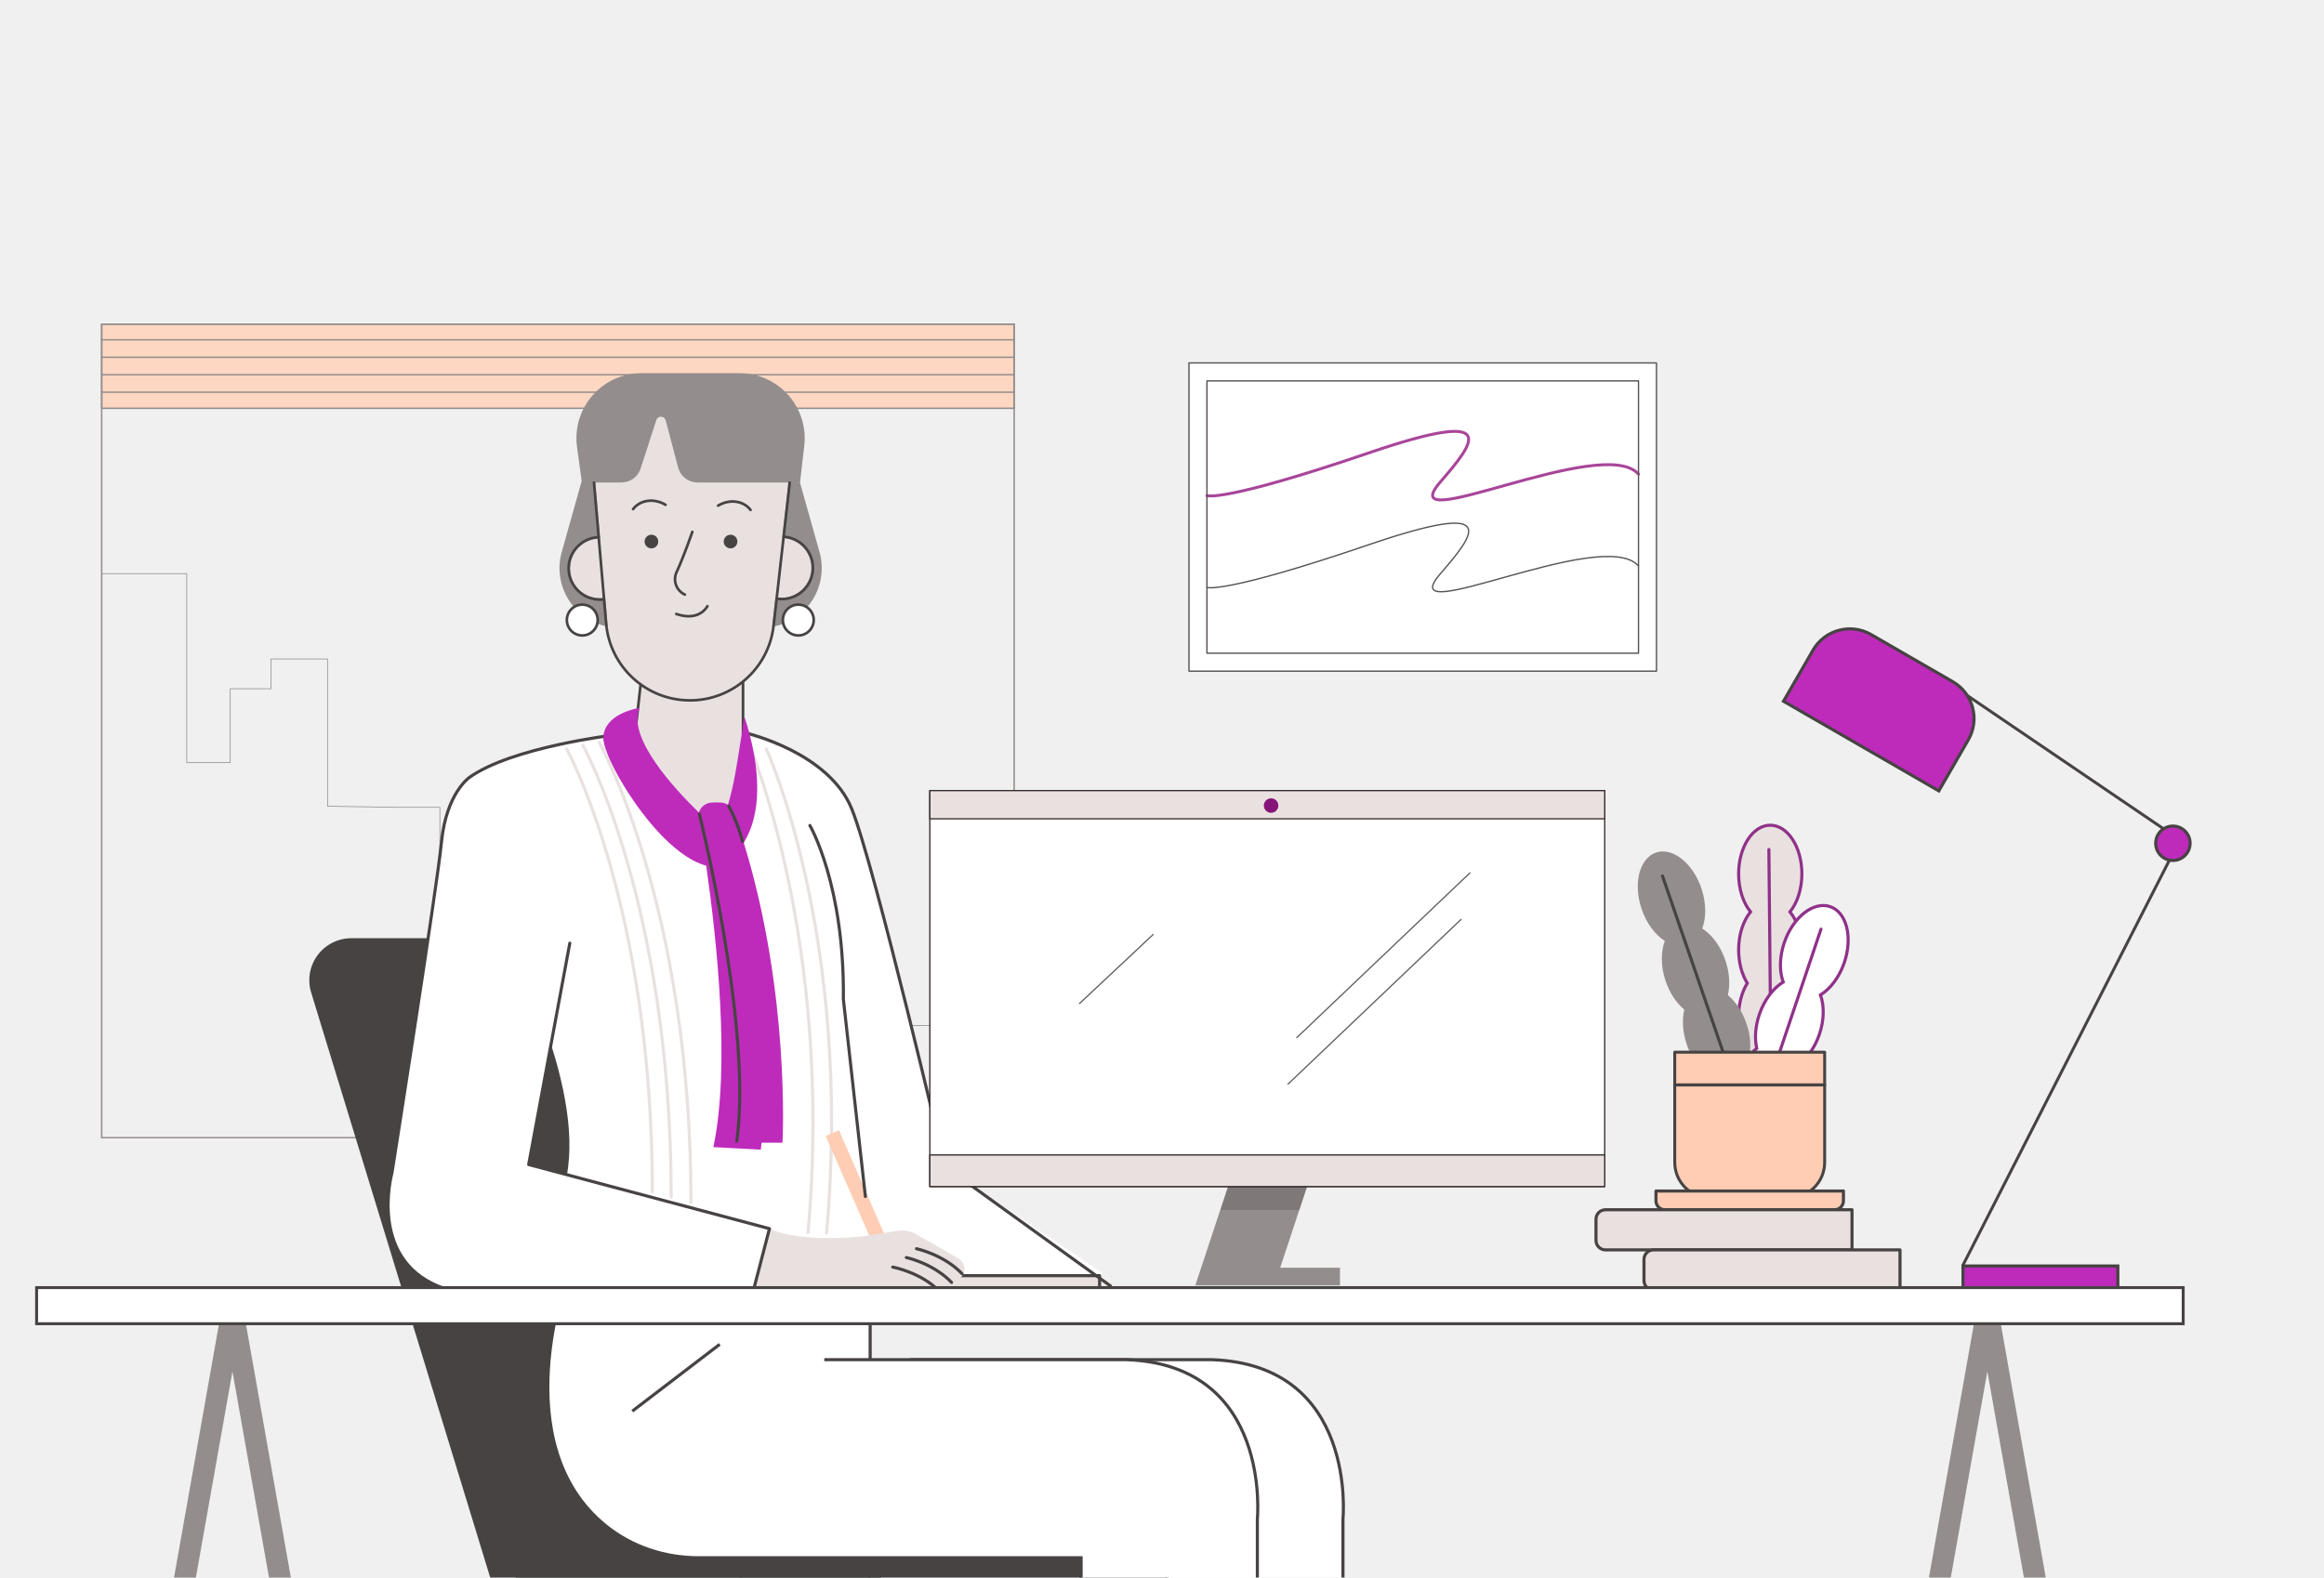
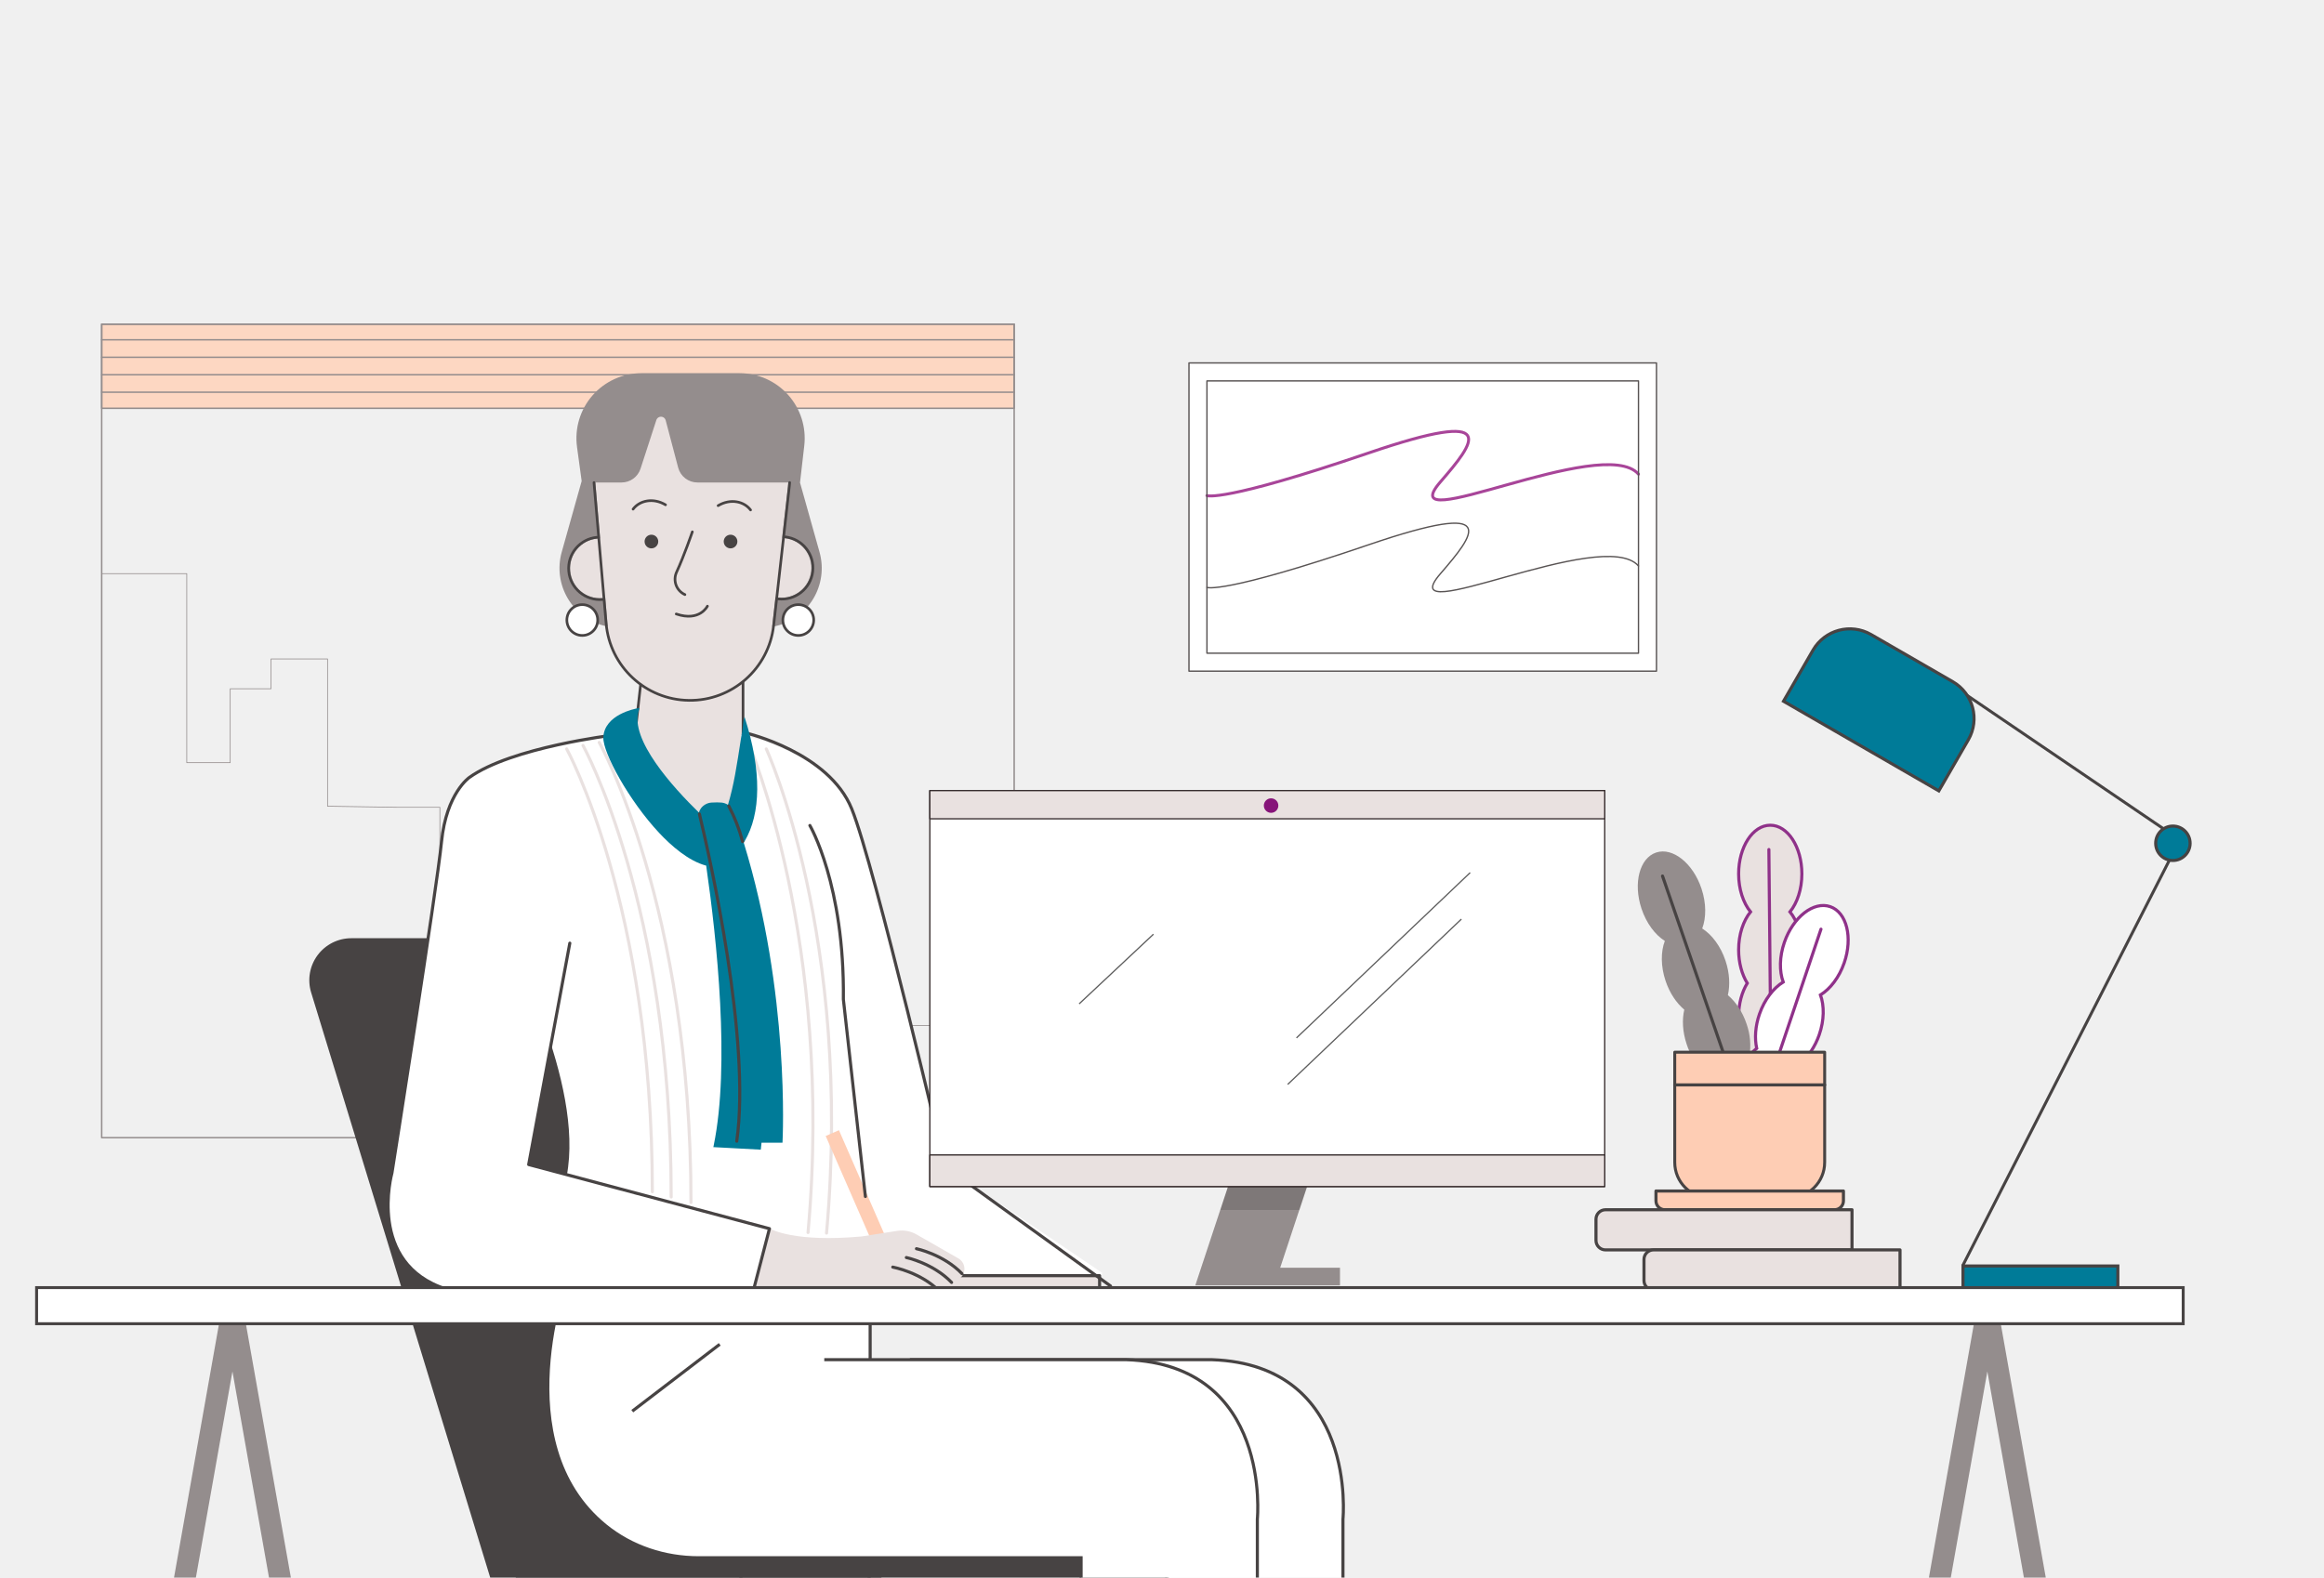
<svg xmlns="http://www.w3.org/2000/svg" width="1584.28" height="1075.734" viewBox="0 0 1584.28 1075.734">
  <defs>
    <clipPath id="clip-path">
      <rect id="Rectangle_650" data-name="Rectangle 650" width="1584.28" height="1066.96" transform="translate(0 -0.003)" fill="none" />
    </clipPath>
    <clipPath id="clip-path-2">
      <rect id="Rectangle_669" data-name="Rectangle 669" width="1584.28" height="1075.734" transform="translate(0 -0.003)" fill="none" />
    </clipPath>
    <clipPath id="clip-path-3">
-       <rect id="Rectangle_659" data-name="Rectangle 659" width="122.522" height="301.187" transform="translate(411.287 482.771)" fill="#be2bbb" />
+       <rect id="Rectangle_659" data-name="Rectangle 659" width="122.522" height="301.187" transform="translate(411.287 482.771)" fill="#007B98" />
    </clipPath>
    <clipPath id="clip-path-4">
      <rect id="Rectangle_660" data-name="Rectangle 660" width="76.167" height="67.385" transform="translate(831.984 757.701)" fill="none" />
    </clipPath>
    <clipPath id="clip-path-5">
      <rect id="Rectangle_1188" data-name="Rectangle 1188" width="319.747" height="211.224" fill="none" />
    </clipPath>
  </defs>
  <g id="Assets" transform="translate(0 0.003)">
    <g id="bmsas-rep_banner">
      <g id="window-group">
        <g id="shades">
          <rect id="Rectangle_651" data-name="Rectangle 651" width="622.039" height="57.365" transform="translate(69.32 221.035)" fill="#fdd7c2" stroke="#948d8d" stroke-linecap="round" stroke-linejoin="round" stroke-width="1" />
          <line id="Line_164" data-name="Line 164" x2="622.186" transform="translate(69.32 231.698)" fill="none" stroke="#948d8d" stroke-linecap="round" stroke-linejoin="round" stroke-width="1" />
          <line id="Line_165" data-name="Line 165" x2="622.186" transform="translate(69.32 243.613)" fill="none" stroke="#948d8d" stroke-linecap="round" stroke-linejoin="round" stroke-width="1" />
          <line id="Line_166" data-name="Line 166" x2="622.186" transform="translate(69.32 255.529)" fill="none" stroke="#948d8d" stroke-linecap="round" stroke-linejoin="round" stroke-width="1" />
          <line id="Line_167" data-name="Line 167" x2="622.186" transform="translate(69.32 267.445)" fill="none" stroke="#948d8d" stroke-linecap="round" stroke-linejoin="round" stroke-width="1" />
        </g>
        <rect id="windowbox" width="622.039" height="554.725" transform="translate(69.32 221.035)" fill="none" stroke="#948d8d" stroke-linecap="round" stroke-linejoin="round" stroke-width="1" />
        <path id="skyline" d="M69.32,391.16h58v128.9h29.623V469.679h27.812V449.323h38.533V549.759l47.109.741H299.87v40.422h95v126.11h48.468V686.981h25.2v-15.51h44.591v14.864h26.051v56.224h42.775v-12.98a30.319,30.319,0,0,1,30.32-30.319h44.807" fill="none" stroke="#948d8d" stroke-linecap="round" stroke-linejoin="round" stroke-width="0.5" />
      </g>
      <line id="Line_168" data-name="Line 168" x2="315.549" transform="translate(341.536 767.821)" fill="none" stroke="#948d8d" stroke-linecap="round" stroke-linejoin="round" stroke-width="1.822" />
      <g id="Group_910" data-name="Group 910">
        <g id="Group_1556" data-name="Group 1556">
          <path id="Path_3514" data-name="Path 3514" d="M282.764,644.825h34a57.981,57.981,0,0,1,57.981,57.981v65.015" fill="none" stroke="#948d8d" stroke-linecap="round" stroke-linejoin="round" stroke-width="1.822" />
          <path id="Path_3516" data-name="Path 3516" d="M485.483,767.821a62.375,62.375,0,0,0-103.477,0Z" fill="none" stroke="#948d8d" stroke-linecap="round" stroke-linejoin="round" stroke-width="1.822" />
        </g>
      </g>
      <g id="bmsas-rep_banner-2" data-name="bmsas-rep_banner">
        <g id="bmsas-rep_banner-3" data-name="bmsas-rep_banner" clip-path="url(#clip-path-2)">
          <path id="Path_3517" data-name="Path 3517" d="M1220.224,621.789c4.943-6.078,8.119-15.416,8.119-25.908,0-18.318-9.652-33.167-21.559-33.167s-21.558,14.849-21.558,33.167c0,10.492,3.176,19.83,8.12,25.908-4.944,6.077-8.12,15.416-8.12,25.908,0,8.816,2.251,16.807,5.9,22.747-3.647,5.94-5.9,13.931-5.9,22.747a44.756,44.756,0,0,0,5.16,21.5,44.759,44.759,0,0,0-5.16,21.5c0,18.317,9.652,33.166,21.558,33.166s21.559-14.849,21.559-33.166a44.757,44.757,0,0,0-5.159-21.5,44.754,44.754,0,0,0,5.159-21.5c0-8.816-2.25-16.807-5.9-22.747,3.648-5.94,5.9-13.931,5.9-22.747,0-10.492-3.176-19.831-8.119-25.908" fill="#e9e1e0" />
          <path id="Path_3518" data-name="Path 3518" d="M1220.224,621.789c4.943-6.078,8.119-15.416,8.119-25.908,0-18.318-9.652-33.167-21.559-33.167s-21.558,14.849-21.558,33.167c0,10.492,3.176,19.83,8.12,25.908-4.944,6.077-8.12,15.416-8.12,25.908,0,8.816,2.251,16.807,5.9,22.747-3.647,5.94-5.9,13.931-5.9,22.747a44.756,44.756,0,0,0,5.16,21.5,44.759,44.759,0,0,0-5.16,21.5c0,18.317,9.652,33.166,21.558,33.166s21.559-14.849,21.559-33.166a44.757,44.757,0,0,0-5.159-21.5,44.754,44.754,0,0,0,5.159-21.5c0-8.816-2.25-16.807-5.9-22.747,3.648-5.94,5.9-13.931,5.9-22.747C1228.343,637.205,1225.167,627.866,1220.224,621.789Z" fill="none" stroke="#8f3189" stroke-miterlimit="10" stroke-width="2.109" />
          <line id="Line_169" data-name="Line 169" x2="1.864" y2="192.367" transform="translate(1205.853 579.297)" fill="#e9e1e0" />
          <line id="Line_170" data-name="Line 170" x2="1.864" y2="192.367" transform="translate(1205.853 579.297)" fill="none" stroke="#8f3189" stroke-linecap="round" stroke-linejoin="round" stroke-width="2.109" />
          <path id="Path_3519" data-name="Path 3519" d="M1160.411,633.135c2.769-7.329,2.829-17.191-.486-27.146-5.79-17.379-19.64-28.416-30.936-24.653s-15.76,20.9-9.971,38.281c3.316,9.954,9.281,17.81,15.893,22.013-2.77,7.329-2.833,17.192.485,27.147,2.786,8.364,7.448,15.233,12.785,19.717-1.582,6.788-1.192,15.081,1.594,23.444a44.764,44.764,0,0,0,11.689,18.765,44.765,44.765,0,0,0,1.9,22.026c5.788,17.378,19.64,28.415,30.936,24.652s15.76-20.9,9.97-38.28a44.763,44.763,0,0,0-11.688-18.765,44.772,44.772,0,0,0-1.9-22.025c-2.787-8.364-7.448-15.234-12.786-19.717,1.583-6.789,1.193-15.081-1.594-23.445-3.317-9.955-9.281-17.811-15.891-22.014" fill="#948d8d" />
          <line id="Line_171" data-name="Line 171" x2="62.569" y2="181.917" transform="translate(1133.346 597.364)" fill="#948d8d" />
          <line id="Line_172" data-name="Line 172" x2="62.569" y2="181.917" transform="translate(1133.346 597.364)" fill="none" stroke="#474343" stroke-linecap="round" stroke-linejoin="round" stroke-width="2.109" />
          <path id="Path_3520" data-name="Path 3520" d="M1241.006,678.459c6.663-4.12,12.726-11.9,16.168-21.812,6.009-17.3,1.761-34.5-9.486-38.4s-25.237,6.956-31.245,24.26c-3.442,9.912-3.505,19.775-.828,27.138-6.664,4.12-12.727,11.9-16.169,21.812-2.892,8.328-3.386,16.615-1.89,23.423-5.393,4.415-10.141,11.226-13.033,19.553a44.775,44.775,0,0,0-2.177,22,44.764,44.764,0,0,0-11.926,18.616c-6.008,17.3-1.761,34.5,9.487,38.4s25.236-6.956,31.245-24.259a44.772,44.772,0,0,0,2.178-22,44.775,44.775,0,0,0,11.925-18.615c2.891-8.328,3.386-16.615,1.89-23.423,5.394-4.416,10.141-11.226,13.032-19.554,3.442-9.912,3.505-19.776.829-27.138" fill="#fff" />
          <path id="Path_3521" data-name="Path 3521" d="M1241.006,678.459c6.663-4.12,12.726-11.9,16.168-21.812,6.009-17.3,1.761-34.5-9.486-38.4s-25.237,6.956-31.245,24.26c-3.442,9.912-3.505,19.775-.828,27.138-6.664,4.12-12.727,11.9-16.169,21.812-2.892,8.328-3.386,16.615-1.89,23.423-5.393,4.415-10.141,11.226-13.033,19.553a44.775,44.775,0,0,0-2.177,22,44.764,44.764,0,0,0-11.926,18.616c-6.008,17.3-1.761,34.5,9.487,38.4s25.236-6.956,31.245-24.259a44.772,44.772,0,0,0,2.178-22,44.775,44.775,0,0,0,11.925-18.615c2.891-8.328,3.386-16.615,1.89-23.423,5.394-4.416,10.141-11.226,13.032-19.554C1243.619,695.685,1243.682,685.821,1241.006,678.459Z" fill="none" stroke="#8f3189" stroke-miterlimit="10" stroke-width="2.109" />
          <line id="Line_173" data-name="Line 173" x1="61.339" y2="182.335" transform="translate(1180.029 633.605)" fill="#e9e1e0" />
          <line id="Line_174" data-name="Line 174" x1="61.339" y2="182.335" transform="translate(1180.029 633.605)" fill="none" stroke="#8f3189" stroke-linecap="round" stroke-linejoin="round" stroke-width="2.109" />
          <path id="Path_3522" data-name="Path 3522" d="M1219.65,816.852h-53.741a24.229,24.229,0,0,1-24.229-24.229V717.481h102.2v75.142a24.229,24.229,0,0,1-24.229,24.229" fill="#fecdb4" />
          <path id="Path_3523" data-name="Path 3523" d="M1219.65,816.852h-53.741a24.229,24.229,0,0,1-24.229-24.229V717.481h102.2v75.142A24.229,24.229,0,0,1,1219.65,816.852Z" fill="none" stroke="#474343" stroke-linecap="round" stroke-linejoin="round" stroke-width="2" />
          <line id="Line_175" data-name="Line 175" x2="102.2" transform="translate(1141.68 739.809)" fill="#fff" />
          <line id="Line_176" data-name="Line 176" x2="102.2" transform="translate(1141.68 739.809)" fill="none" stroke="#474343" stroke-linecap="round" stroke-linejoin="round" stroke-width="2.109" />
          <path id="Path_3524" data-name="Path 3524" d="M1250.62,824.923H1134.939a6.06,6.06,0,0,1-6.06-6.06v-6.72h127.8v6.72a6.06,6.06,0,0,1-6.06,6.06" fill="#fecdb4" />
          <path id="Path_3525" data-name="Path 3525" d="M1250.62,824.923H1134.939a6.06,6.06,0,0,1-6.06-6.06v-6.72h127.8v6.72A6.06,6.06,0,0,1,1250.62,824.923Z" fill="none" stroke="#474343" stroke-linecap="round" stroke-linejoin="round" stroke-width="2.109" />
          <path id="Path_3526" data-name="Path 3526" d="M1262.52,852.309H1094.475a6.493,6.493,0,0,1-6.492-6.493v-14.4a6.493,6.493,0,0,1,6.492-6.493H1262.52Z" fill="#e9e1e0" />
          <path id="Path_3527" data-name="Path 3527" d="M1262.52,852.309H1094.475a6.493,6.493,0,0,1-6.492-6.493v-14.4a6.493,6.493,0,0,1,6.492-6.493H1262.52Z" fill="none" stroke="#474343" stroke-linecap="round" stroke-linejoin="round" stroke-width="2.109" />
          <path id="Path_3528" data-name="Path 3528" d="M1295.246,879.7H1127.2a6.492,6.492,0,0,1-6.492-6.493V858.8a6.492,6.492,0,0,1,6.492-6.493h168.045Z" fill="#e9e1e0" />
          <path id="Path_3529" data-name="Path 3529" d="M1295.246,879.7H1127.2a6.492,6.492,0,0,1-6.492-6.493V858.8a6.492,6.492,0,0,1,6.492-6.493h168.045Z" fill="none" stroke="#474343" stroke-linecap="round" stroke-linejoin="round" stroke-width="2.109" />
          <rect id="Rectangle_654" data-name="Rectangle 654" width="105.563" height="16.421" transform="translate(1338.175 863.274)" fill="#fff" />
-           <rect id="Rectangle_655" data-name="Rectangle 655" width="105.563" height="16.421" transform="translate(1338.175 863.274)" fill="#be2bbb" stroke="#474343" stroke-miterlimit="10" stroke-width="2.109" />
+           <rect id="Rectangle_655" data-name="Rectangle 655" width="105.563" height="16.421" transform="translate(1338.175 863.274)" fill="#007B98" stroke="#474343" stroke-miterlimit="10" stroke-width="2.109" />
          <path id="Path_3530" data-name="Path 3530" d="M1338.091,862.867l147.872-290.189L1309.206,452.6" fill="none" stroke="#474343" stroke-miterlimit="10" stroke-width="2" />
          <path id="Path_3531" data-name="Path 3531" d="M1493,575.024a11.729,11.729,0,1,1-11.729-11.729A11.729,11.729,0,0,1,1493,575.024" fill="#fff" />
-           <path id="Path_3532" data-name="Path 3532" d="M1493,575.024a11.729,11.729,0,1,1-11.729-11.729A11.729,11.729,0,0,1,1493,575.024Z" fill="#be2bbb" stroke="#474343" stroke-miterlimit="10" stroke-width="2.109" />
-           <path id="Path_3533" data-name="Path 3533" d="M1321.7,539.3l-105.882-61.131,20.123-34.856a28.988,28.988,0,0,1,39.595-10.609l55.678,32.145a28.987,28.987,0,0,1,10.609,39.6Z" fill="#be2bbb" />
+           <path id="Path_3532" data-name="Path 3532" d="M1493,575.024a11.729,11.729,0,1,1-11.729-11.729A11.729,11.729,0,0,1,1493,575.024Z" fill="#007B98" stroke="#474343" stroke-miterlimit="10" stroke-width="2.109" />
+           <path id="Path_3533" data-name="Path 3533" d="M1321.7,539.3l-105.882-61.131,20.123-34.856a28.988,28.988,0,0,1,39.595-10.609l55.678,32.145a28.987,28.987,0,0,1,10.609,39.6Z" fill="#007B98" />
          <path id="Path_3534" data-name="Path 3534" d="M1321.7,539.3l-105.882-61.131,20.123-34.856a28.988,28.988,0,0,1,39.595-10.609l55.678,32.145a28.987,28.987,0,0,1,10.609,39.6Z" fill="none" stroke="#474343" stroke-miterlimit="10" stroke-width="2.109" />
          <rect id="Rectangle_656" data-name="Rectangle 656" width="87.417" height="65.563" transform="translate(505.101 1074.473)" fill="#fff" />
          <rect id="Rectangle_657" data-name="Rectangle 657" width="87.417" height="65.563" transform="translate(505.101 1074.473)" fill="none" stroke="#474343" stroke-miterlimit="10" stroke-width="2.109" />
          <path id="Path_3535" data-name="Path 3535" d="M433.111,639.768H239.5A28.646,28.646,0,0,0,212.112,676.8l132.445,432.869H611.065L481.577,675.88a50.579,50.579,0,0,0-48.466-36.112" fill="#474343" />
          <path id="Path_3536" data-name="Path 3536" d="M785.32,1109.665H351.609v-49.094H785.32a11.639,11.639,0,0,1,11.639,11.639v25.816a11.639,11.639,0,0,1-11.639,11.639" fill="#474343" />
          <path id="Path_3537" data-name="Path 3537" d="M795.348,1062.237v259.976H915.5V1035.874s10.3-105.2-89.257-108.707H620.267" fill="#fff" />
          <path id="Path_3538" data-name="Path 3538" d="M795.348,1062.237v259.976H915.5V1035.874s10.3-105.2-89.257-108.707H620.267" fill="none" stroke="#474343" stroke-miterlimit="10" stroke-width="2.109" />
          <path id="Path_3539" data-name="Path 3539" d="M593.188,927.117v-56l-206.362-1.744s-43.275,114.412,25.809,170.823c17.984,14.685,40.664,22.046,63.688,22.046H736.987v259.975H857.141V1035.875s10.3-105.2-89.257-108.708H561.907" fill="#fff" />
          <path id="Path_3540" data-name="Path 3540" d="M593.188,927.117v-56l-206.362-1.744s-43.275,114.412,25.809,170.823c17.984,14.685,40.664,22.046,63.688,22.046H736.987v259.975H857.141V1035.875s10.3-105.2-89.257-108.708H561.907" fill="none" stroke="#474343" stroke-miterlimit="10" stroke-width="2.109" />
          <line id="Line_177" data-name="Line 177" x1="59.614" y2="45.587" transform="translate(431.022 916.684)" fill="#fff" />
          <line id="Line_178" data-name="Line 178" x1="59.614" y2="45.587" transform="translate(431.022 916.684)" fill="none" stroke="#474343" stroke-miterlimit="10" stroke-width="2.109" />
          <path id="Path_3541" data-name="Path 3541" d="M535.319,366.108h-.007a.137.137,0,0,0-.02,0h0l-1.085-.118,3.859-34.234a57.372,57.372,0,0,0-57.011-63.8H462.184a57.372,57.372,0,0,0-57.16,62.3l3.105,36.016-1.074.106a21.281,21.281,0,0,0,3.723,42.4l1.006-.092,1.418,16.453a57.276,57.276,0,0,0,23.508,41.523l-4.555,39.387,59.716,75.6L506.532,512.9v-48.16a57.265,57.265,0,0,0,20.84-38.1l2.068-18.351,1.11.118v0a21.28,21.28,0,0,0,4.769-42.291" fill="#e9e1e0" />
          <path id="Path_3542" data-name="Path 3542" d="M557.818,376.716,544.164,328.1h.418l2.8-24.276a43.47,43.47,0,0,0-43.184-48.45H437.321a43.47,43.47,0,0,0-43.071,49.34l3.187,23.386-13.655,48.619a39.645,39.645,0,0,0,29.532,49.4c-.034-.328-.083-.652-.112-.983l-1.418-16.452-1.006.092a21.282,21.282,0,0,1-3.723-42.4l1.074-.1-3.1-36.017c-.063-.721-.093-1.437-.128-2.155h18.835a12.68,12.68,0,0,0,12.059-8.76l10.781-33.172a4.22,4.22,0,0,1,8.093.228l8.515,32.26a12.68,12.68,0,0,0,12.26,9.444h62.911c-.059,1.213-.147,2.43-.285,3.655l-3.859,34.233,1.085.119h0a.137.137,0,0,0,.02,0h.007A21.28,21.28,0,0,1,530.55,408.4v0l-1.11-.118L527.409,426.3a39.644,39.644,0,0,0,30.409-49.587" fill="#948d8d" />
          <path id="Path_3543" data-name="Path 3543" d="M557.818,376.716,544.164,328.1h.418l2.8-24.276a43.47,43.47,0,0,0-43.184-48.45H437.321a43.47,43.47,0,0,0-43.071,49.34l3.187,23.386-13.655,48.619a39.645,39.645,0,0,0,29.532,49.4c-.034-.328-.083-.652-.112-.983l-1.418-16.452-1.006.092a21.282,21.282,0,0,1-3.723-42.4l1.074-.1-3.1-36.017c-.063-.721-.093-1.437-.128-2.155h18.835a12.68,12.68,0,0,0,12.059-8.76l10.781-33.172a4.22,4.22,0,0,1,8.093.228l8.515,32.26a12.68,12.68,0,0,0,12.26,9.444h62.911c-.059,1.213-.147,2.43-.285,3.655l-3.859,34.233,1.085.119h0a.137.137,0,0,0,.02,0h.007A21.28,21.28,0,0,1,530.55,408.4v0l-1.11-.118L527.409,426.3A39.644,39.644,0,0,0,557.818,376.716Z" fill="none" stroke="#948d8d" stroke-miterlimit="10" stroke-width="1.797" />
          <path id="Path_3544" data-name="Path 3544" d="M497.086,364.707a4.659,4.659,0,1,1-3.632,5.5,4.66,4.66,0,0,1,3.632-5.5m-57.576,5.5a4.659,4.659,0,1,0,3.632-5.5,4.659,4.659,0,0,0-3.632,5.5" fill="#474343" />
          <path id="Path_3545" data-name="Path 3545" d="M554.712,422.806A10.512,10.512,0,1,1,544.2,412.293a10.512,10.512,0,0,1,10.513,10.513M396.939,412.293a10.512,10.512,0,1,0,10.513,10.513,10.513,10.513,0,0,0-10.513-10.513" fill="#fff" />
          <path id="Path_3546" data-name="Path 3546" d="M554.712,422.806A10.512,10.512,0,1,1,544.2,412.293,10.512,10.512,0,0,1,554.712,422.806ZM396.939,412.293a10.512,10.512,0,1,0,10.513,10.513A10.513,10.513,0,0,0,396.939,412.293Z" fill="none" stroke="#474343" stroke-linecap="round" stroke-linejoin="round" stroke-width="1.797" />
          <path id="Path_3547" data-name="Path 3547" d="M505.294,552.612,506.53,512.9V465.182" fill="none" stroke="#474343" stroke-linecap="round" stroke-miterlimit="10" stroke-width="1.797" />
          <path id="Path_3548" data-name="Path 3548" d="M436.709,466.824l-5.1,45.521L441.2,542.2" fill="none" stroke="#474343" stroke-linecap="round" stroke-miterlimit="10" stroke-width="1.797" />
          <path id="Path_3549" data-name="Path 3549" d="M538.307,329.043c-.059.9-.14,1.806-.241,2.709l-10.694,94.882a57.371,57.371,0,0,1-114.17-1.5l-8.177-94.882q-.053-.606-.092-1.21" fill="none" stroke="#474343" stroke-linecap="round" stroke-miterlimit="10" stroke-width="1.797" />
          <path id="Path_3550" data-name="Path 3550" d="M471.965,362.659s-5.566,16.284-10.736,27.465a11.529,11.529,0,0,0,5.681,15.338h0" fill="none" stroke="#474343" stroke-linecap="round" stroke-linejoin="round" stroke-width="1.797" />
          <path id="Path_3551" data-name="Path 3551" d="M482.253,413.329s-5.212,10.817-21.263,5.341" fill="none" stroke="#474343" stroke-linecap="round" stroke-linejoin="round" stroke-width="1.797" />
          <path id="Path_3552" data-name="Path 3552" d="M489.539,344.79c8.478-5.015,17.7-2.946,22.13,2.959" fill="none" stroke="#474343" stroke-linecap="round" stroke-linejoin="round" stroke-width="1.797" />
          <path id="Path_3553" data-name="Path 3553" d="M453.7,344.225c-8.478-5.015-17.7-2.946-22.13,2.959" fill="none" stroke="#474343" stroke-linecap="round" stroke-linejoin="round" stroke-width="1.797" />
          <path id="Path_3554" data-name="Path 3554" d="M535.292,366.1a21.281,21.281,0,1,1-4.784,42.293" fill="none" stroke="#474343" stroke-linecap="round" stroke-linejoin="round" stroke-width="1.797" />
          <path id="Path_3555" data-name="Path 3555" d="M407.056,366.375a21.281,21.281,0,1,0,3.722,42.4" fill="none" stroke="#474343" stroke-linecap="round" stroke-linejoin="round" stroke-width="1.797" />
          <path id="Path_3556" data-name="Path 3556" d="M344.891,641.922S397.57,738.5,385.279,801.716s-23.706,93.067-23.706,93.067l231.266-.878s4.223-160.245-4.8-229.4c-8.636-66.2-32.62-103.616-32.62-103.616S443.171,572.4,400,584.874s-55.106,57.048-55.106,57.048" fill="#fff" />
          <path id="Path_3557" data-name="Path 3557" d="M344.891,641.922S397.57,738.5,385.279,801.716s-23.706,93.067-23.706,93.067l231.266-.878s4.223-160.245-4.8-229.4c-8.636-66.2-32.62-103.616-32.62-103.616S443.171,572.4,400,584.874,344.891,641.922,344.891,641.922Z" fill="none" stroke="#474343" stroke-linecap="round" stroke-miterlimit="10" stroke-width="2.109" />
          <path id="Path_3558" data-name="Path 3558" d="M552.1,562.9s23.706,40.388,22.828,118.529l21.888,195.986a550.789,550.789,0,0,0,94.884.683l55.152,21.07,4.462-31.235L644.285,795.57s-47.969-205.215-63.642-243.984-75.65-50.469-75.65-50.469c4.236,29.319-7.34,63.482-18.123,64.853-23.724,3.015-68.731-64.7-68.731-64.7s-69.291,8.249-98.162,28.871c0,0-15.673,10.724-18.973,43.72s-33.82,226.02-33.82,226.02-17.323,61.867,37.12,79.189H513.826l10.724-41.244L360.4,794.1l28.046-150.956" fill="#fff" />
          <path id="Path_3559" data-name="Path 3559" d="M522.384,510.684s59.1,128.229,41.074,330.148" fill="none" stroke="#e9e1e0" stroke-linecap="round" stroke-miterlimit="10" stroke-width="2.109" />
          <path id="Path_3560" data-name="Path 3560" d="M386.309,510.684S444.7,616.876,444.7,812.65" fill="none" stroke="#e9e1e0" stroke-linecap="round" stroke-miterlimit="10" stroke-width="2.109" />
          <path id="Path_3561" data-name="Path 3561" d="M397.424,508.327s60.115,107.985,60.115,307.891" fill="none" stroke="#e9e1e0" stroke-linecap="round" stroke-miterlimit="10" stroke-width="2.109" />
          <path id="Path_3562" data-name="Path 3562" d="M408.49,506.249S471.048,617.275,471.048,820" fill="none" stroke="#e9e1e0" stroke-linecap="round" stroke-miterlimit="10" stroke-width="2.109" />
          <path id="Path_3563" data-name="Path 3563" d="M510.077,506.249s58.542,135.078,40.766,334.191" fill="none" stroke="#e9e1e0" stroke-linecap="round" stroke-miterlimit="10" stroke-width="2.109" />
          <rect id="Rectangle_658" data-name="Rectangle 658" width="9.864" height="102.08" transform="translate(562.878 774.637) rotate(-23.594)" fill="#fecdb4" />
          <path id="Path_3564" data-name="Path 3564" d="M606.405,869.867H749.593v8.876H602.822V873.45a3.583,3.583,0,0,1,3.583-3.583" fill="#e9e1e0" />
          <path id="Path_3565" data-name="Path 3565" d="M606.405,869.867H749.593v8.876H602.822V873.45A3.583,3.583,0,0,1,606.405,869.867Z" fill="none" stroke="#474343" stroke-linecap="round" stroke-linejoin="round" stroke-width="2.109" />
          <path id="Path_3566" data-name="Path 3566" d="M514.624,879.686l10.8-41.6s16.262,9.3,62.065,5.03l24.084-3.778a20.329,20.329,0,0,1,13.264,2.448L653.306,858.1a8.255,8.255,0,0,1,.708,13.867l-13.393,9.615s-127.708-2.176-126-1.9" fill="#e9e1e0" />
          <path id="Path_3567" data-name="Path 3567" d="M608.6,864.031s19.434,3.592,32.078,16.743" fill="none" stroke="#474343" stroke-linecap="round" stroke-miterlimit="10" stroke-width="2.109" />
          <path id="Path_3568" data-name="Path 3568" d="M617.861,857.517s18.2,3.833,30.843,16.984" fill="none" stroke="#474343" stroke-linecap="round" stroke-miterlimit="10" stroke-width="2.109" />
          <path id="Path_3569" data-name="Path 3569" d="M624.758,851.492s18.392,3.865,31.036,17.016" fill="none" stroke="#474343" stroke-linecap="round" stroke-miterlimit="10" stroke-width="2.109" />
          <path id="Path_3570" data-name="Path 3570" d="M757.032,876.9,644.285,795.57s-47.969-205.215-63.642-243.985-72.062-51.719-72.062-51.719c4.236,29.319-10.928,64.733-21.711,66.1-23.724,3.016-68.731-64.7-68.731-64.7s-69.291,8.249-98.162,28.871c0,0-15.673,10.724-18.972,43.719s-33.821,226.021-33.821,226.021-17.323,61.866,37.12,79.189H513.826l10.724-41.244L360.4,794.1l28.046-150.955" fill="none" stroke="#474343" stroke-linecap="round" stroke-linejoin="round" stroke-width="2.109" />
          <path id="Path_3571" data-name="Path 3571" d="M552.1,562.9s23.706,40.388,22.828,118.529L589.94,815.884" fill="none" stroke="#474343" stroke-linecap="round" stroke-linejoin="round" stroke-width="2.109" />
          <g id="Group_913" data-name="Group 913" style="isolation: isolate">
            <g id="Group_912" data-name="Group 912">
              <g id="Group_911" data-name="Group 911" clip-path="url(#clip-path-3)">
-                 <path id="Path_3572" data-name="Path 3572" d="M507,574.581c.209-.333.426-.639.63-.985,10.982-18.563,11.919-47.473-.074-84.735-1.236,2.583-.605,5.4-2.128,12.826-3.425,22.074-5.035,33.156-9.179,47.133a9.707,9.707,0,0,0-4.237-1.532,27.618,27.618,0,0,0-3.09-.141h-.128c-.436,0-.877.021-1.321.044-.838.013-1.665.005-2.532.083a9.926,9.926,0,0,0-6.994,3.759,8.731,8.731,0,0,0-1.506,3.049c-17.517-17.062-47.362-49.839-41.009-69.648l.534-1.662-1.72.3c-.913.161-22.391,4.1-22.953,19.851-.369,10.317,17.418,42.942,37.933,64.9,8.309,8.893,20.129,19.283,32.185,22.46,7.31,50.82,16.356,135.948,5.137,190.743l-.246,1.2,32.323,1.733.119-.98c.014-.117.165-1.419.389-3.748h14.281l.055-1c.061-1.065,5.181-100.921-26.469-203.654" fill="#be2bbb" />
+                 <path id="Path_3572" data-name="Path 3572" d="M507,574.581c.209-.333.426-.639.63-.985,10.982-18.563,11.919-47.473-.074-84.735-1.236,2.583-.605,5.4-2.128,12.826-3.425,22.074-5.035,33.156-9.179,47.133a9.707,9.707,0,0,0-4.237-1.532,27.618,27.618,0,0,0-3.09-.141h-.128c-.436,0-.877.021-1.321.044-.838.013-1.665.005-2.532.083a9.926,9.926,0,0,0-6.994,3.759,8.731,8.731,0,0,0-1.506,3.049c-17.517-17.062-47.362-49.839-41.009-69.648l.534-1.662-1.72.3c-.913.161-22.391,4.1-22.953,19.851-.369,10.317,17.418,42.942,37.933,64.9,8.309,8.893,20.129,19.283,32.185,22.46,7.31,50.82,16.356,135.948,5.137,190.743l-.246,1.2,32.323,1.733.119-.98c.014-.117.165-1.419.389-3.748h14.281l.055-1c.061-1.065,5.181-100.921-26.469-203.654" fill="#007B98" />
              </g>
            </g>
          </g>
          <path id="Path_3573" data-name="Path 3573" d="M506.2,573.84a113.078,113.078,0,0,0-9.363-24.159" fill="none" stroke="#474343" stroke-linecap="round" stroke-miterlimit="10" stroke-width="2.109" />
          <path id="Path_3574" data-name="Path 3574" d="M476.8,555.081c7.348,30.6,35.2,154.35,25.444,223.1" fill="none" stroke="#474343" stroke-linecap="round" stroke-miterlimit="10" stroke-width="2.109" />
          <path id="Path_3575" data-name="Path 3575" d="M872.713,864.469l18.3-55.362h-53.89l-22.276,67.385h98.626V864.469Z" fill="#948d8d" />
          <g id="Group_916" data-name="Group 916" opacity="0.16">
            <g id="Group_915" data-name="Group 915">
              <g id="Group_914" data-name="Group 914" clip-path="url(#clip-path-4)">
                <path id="Path_3576" data-name="Path 3576" d="M889.849,813.063l18.3-55.362H854.26l-22.276,67.385h53.89Z" fill="#040504" />
              </g>
            </g>
          </g>
          <rect id="Rectangle_661" data-name="Rectangle 661" width="460.062" height="269.982" transform="translate(633.876 539.125)" fill="#fff" />
          <rect id="Rectangle_662" data-name="Rectangle 662" width="460.062" height="269.982" transform="translate(633.876 539.125)" fill="none" stroke="#352a2b" stroke-linecap="round" stroke-linejoin="round" stroke-width="0.857" />
          <rect id="Rectangle_663" data-name="Rectangle 663" width="460.062" height="21.549" transform="translate(633.876 787.558)" fill="#e9e1e0" />
          <rect id="Rectangle_664" data-name="Rectangle 664" width="460.062" height="21.549" transform="translate(633.876 787.558)" fill="none" stroke="#352a2b" stroke-linecap="round" stroke-linejoin="round" stroke-width="0.857" />
          <rect id="Rectangle_665" data-name="Rectangle 665" width="460.062" height="19.216" transform="translate(633.876 539.125)" fill="#e9e1e0" />
          <rect id="Rectangle_666" data-name="Rectangle 666" width="460.062" height="19.216" transform="translate(633.876 539.125)" fill="none" stroke="#352a2b" stroke-linecap="round" stroke-linejoin="round" stroke-width="0.857" />
          <path id="Path_3577" data-name="Path 3577" d="M866.507,544.376a4.948,4.948,0,1,1-4.948,4.948,4.948,4.948,0,0,1,4.948-4.948" fill="#861479" />
          <line id="Line_179" data-name="Line 179" y1="112.709" x2="118.402" transform="translate(883.819 595.051)" fill="none" stroke="#5d5d5d" stroke-width="0.857" />
          <line id="Line_180" data-name="Line 180" y1="47.488" x2="50.654" transform="translate(735.662 637.032)" fill="none" stroke="#5d5d5d" stroke-width="0.857" />
          <line id="Line_181" data-name="Line 181" y1="112.709" x2="118.402" transform="translate(877.821 626.751)" fill="none" stroke="#5d5d5d" stroke-width="0.857" />
          <path id="Path_3578" data-name="Path 3578" d="M253.321,1470.251l14.931.11L165.913,893.142l.627-3.54-8.083.06-8.082-.06.628,3.54L48.664,1470.361l14.93-.11,22.434-126.534H230.887ZM88.449,1330.058l70.008-394.866,70.008,394.866Zm1361.2,140.193,14.929.11L1362.238,893.142l.628-3.54-8.083.06-8.083-.06.627,3.54-102.338,577.219,14.93-.11,22.434-126.534h144.86Zm-164.872-140.193,70.008-394.866,70.008,394.866Z" fill="#948d8d" />
          <rect id="Rectangle_667" data-name="Rectangle 667" width="1463.341" height="24.624" transform="translate(24.95 878.019)" fill="#fff" />
          <rect id="Rectangle_668" data-name="Rectangle 668" width="1463.341" height="24.624" transform="translate(24.95 878.019)" fill="none" stroke="#474343" stroke-miterlimit="10" stroke-width="2" />
        </g>
      </g>
    </g>
    <g id="Wall_Painting" data-name="Wall Painting" transform="translate(810 246.957)">
      <rect id="Rectangle_1185" data-name="Rectangle 1185" width="318.693" height="210.17" transform="translate(0.527 0.527)" fill="#fff" />
      <g id="Group_1130" data-name="Group 1130">
        <g id="Group_1129" data-name="Group 1129" clip-path="url(#clip-path-5)">
          <rect id="Rectangle_1186" data-name="Rectangle 1186" width="318.693" height="210.169" transform="translate(0.527 0.528)" fill="none" stroke="#595454" stroke-linecap="round" stroke-linejoin="round" stroke-width="0.924" />
          <path id="Path_3948" data-name="Path 3948" d="M11.2,140.007s10.566,4.919,110.368-29.126c91.393-31.177,71.888-6.962,48.694,19.893-34.4,39.835,110.974-33.123,135.13-5.4" transform="translate(1.581 13.586)" fill="none" stroke="#595454" stroke-linecap="round" stroke-linejoin="round" stroke-width="0.924" />
          <path id="Path_3949" data-name="Path 3949" d="M11.2,85.149s10.566,4.919,110.368-29.126c91.393-31.177,71.888-6.962,48.694,19.893-34.4,39.835,110.974-33.123,135.13-5.4" transform="translate(1.581 5.84)" fill="none" stroke="#a84599" stroke-linecap="round" stroke-linejoin="round" stroke-width="2" />
          <rect id="Rectangle_1187" data-name="Rectangle 1187" width="294.192" height="185.669" transform="translate(12.777 12.778)" fill="none" stroke="#595454" stroke-linecap="round" stroke-linejoin="round" stroke-width="0.924" />
        </g>
      </g>
    </g>
  </g>
</svg>
